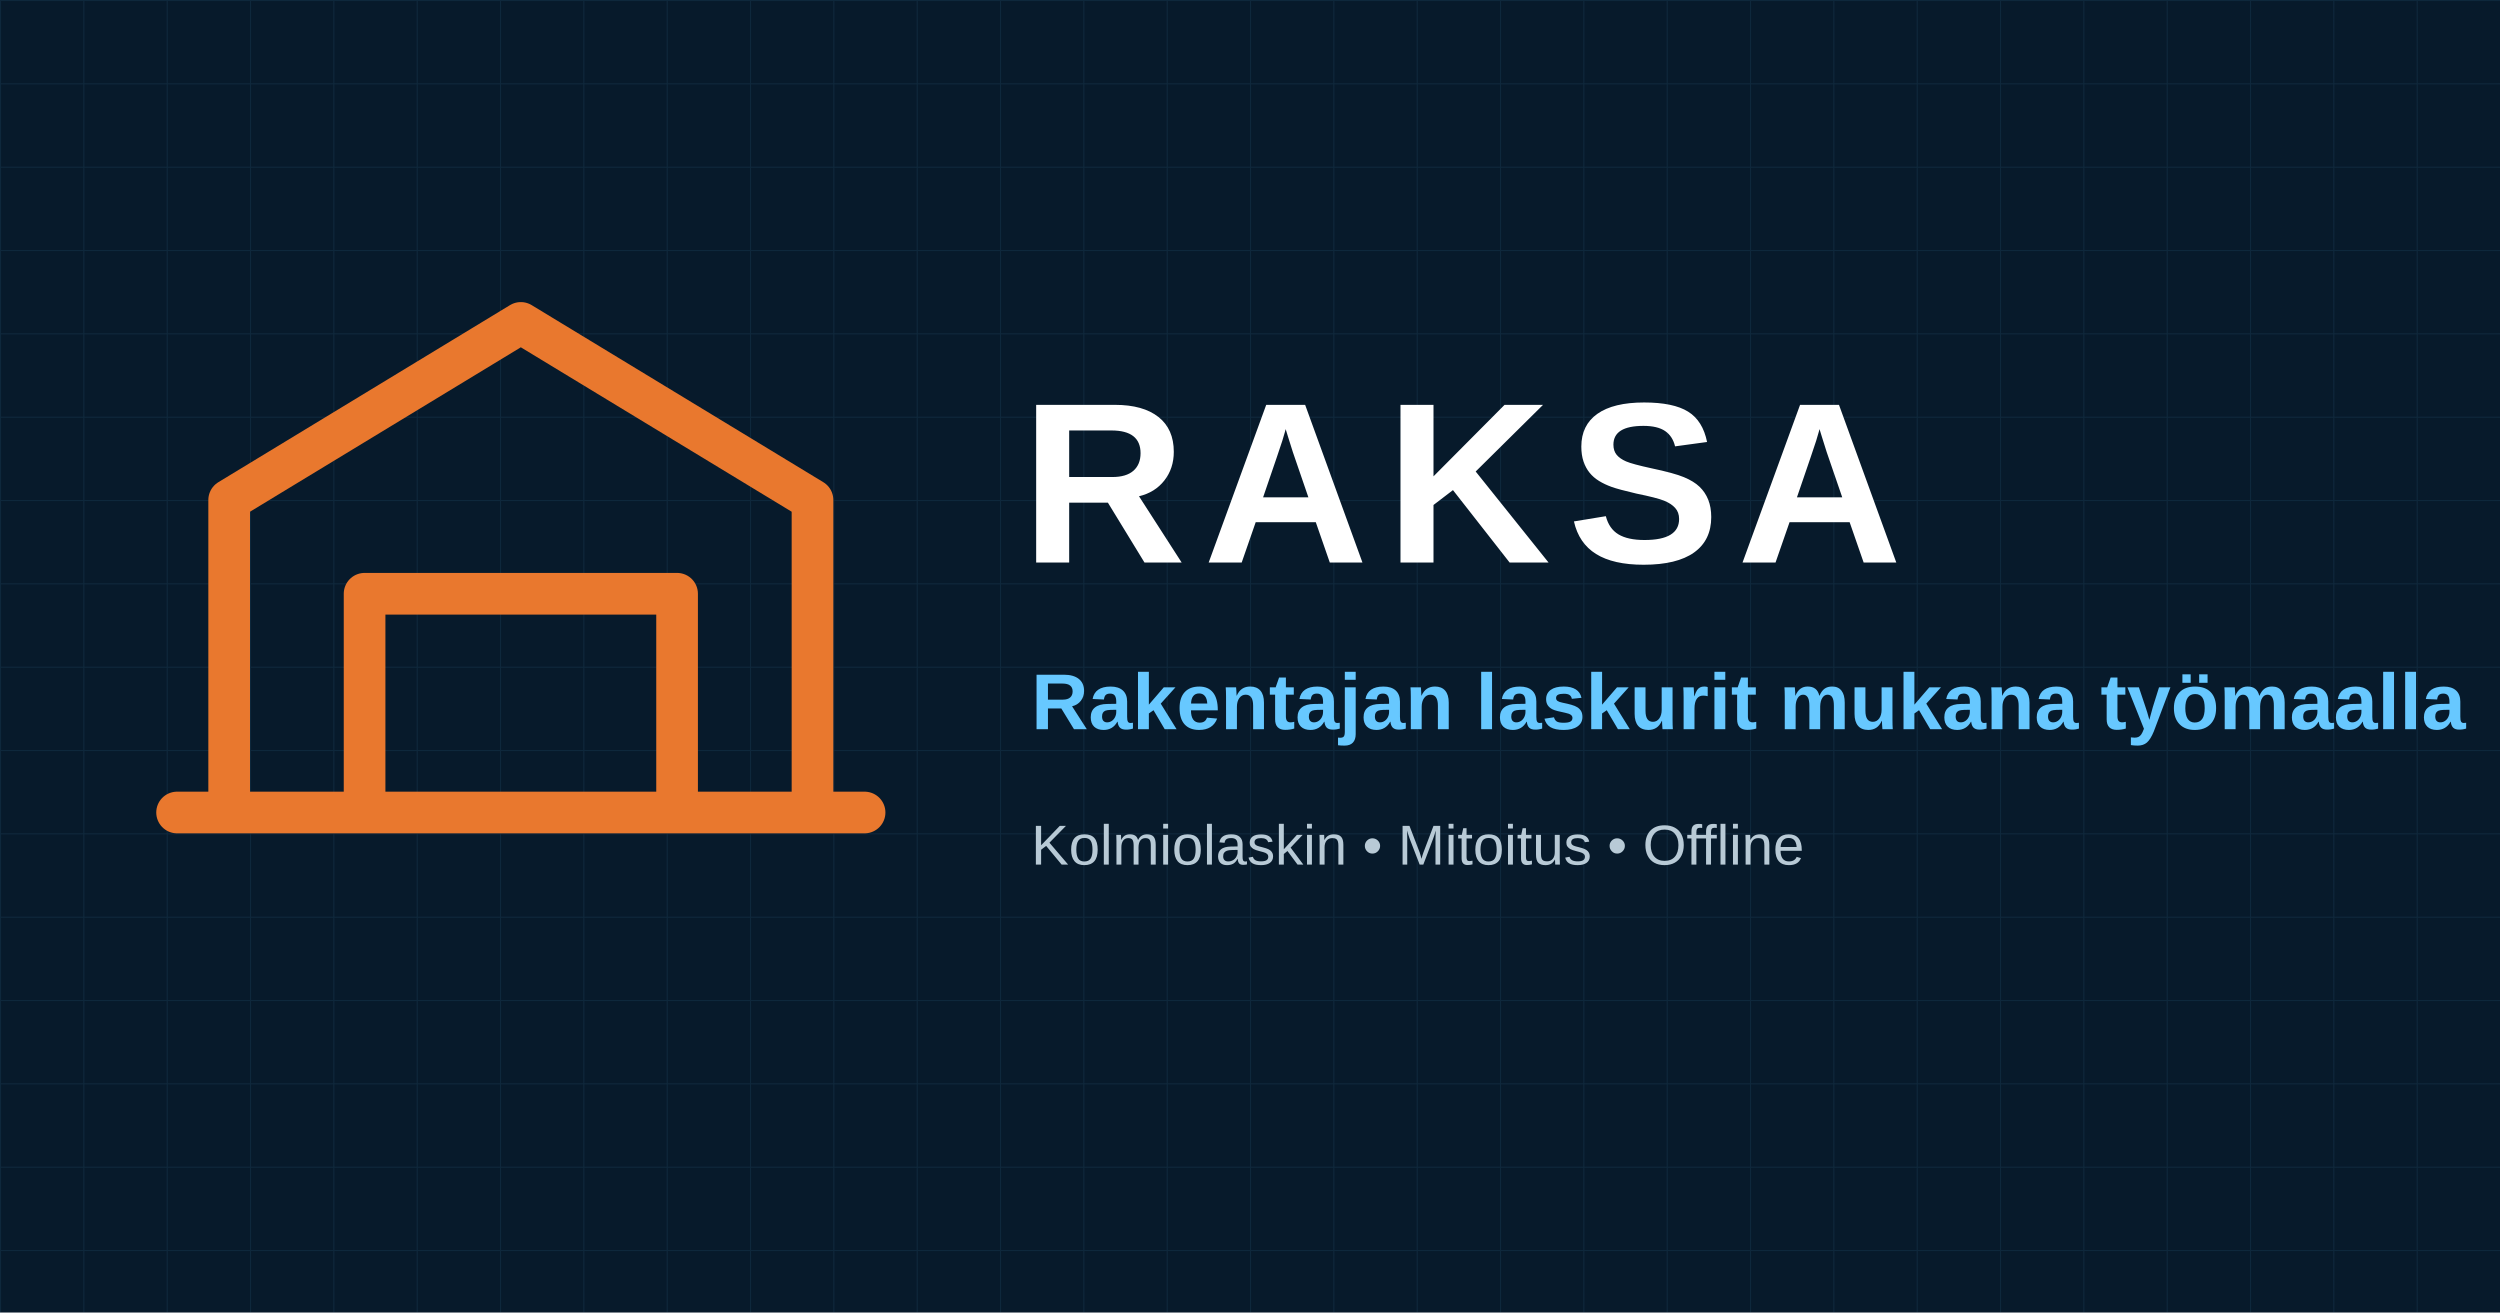
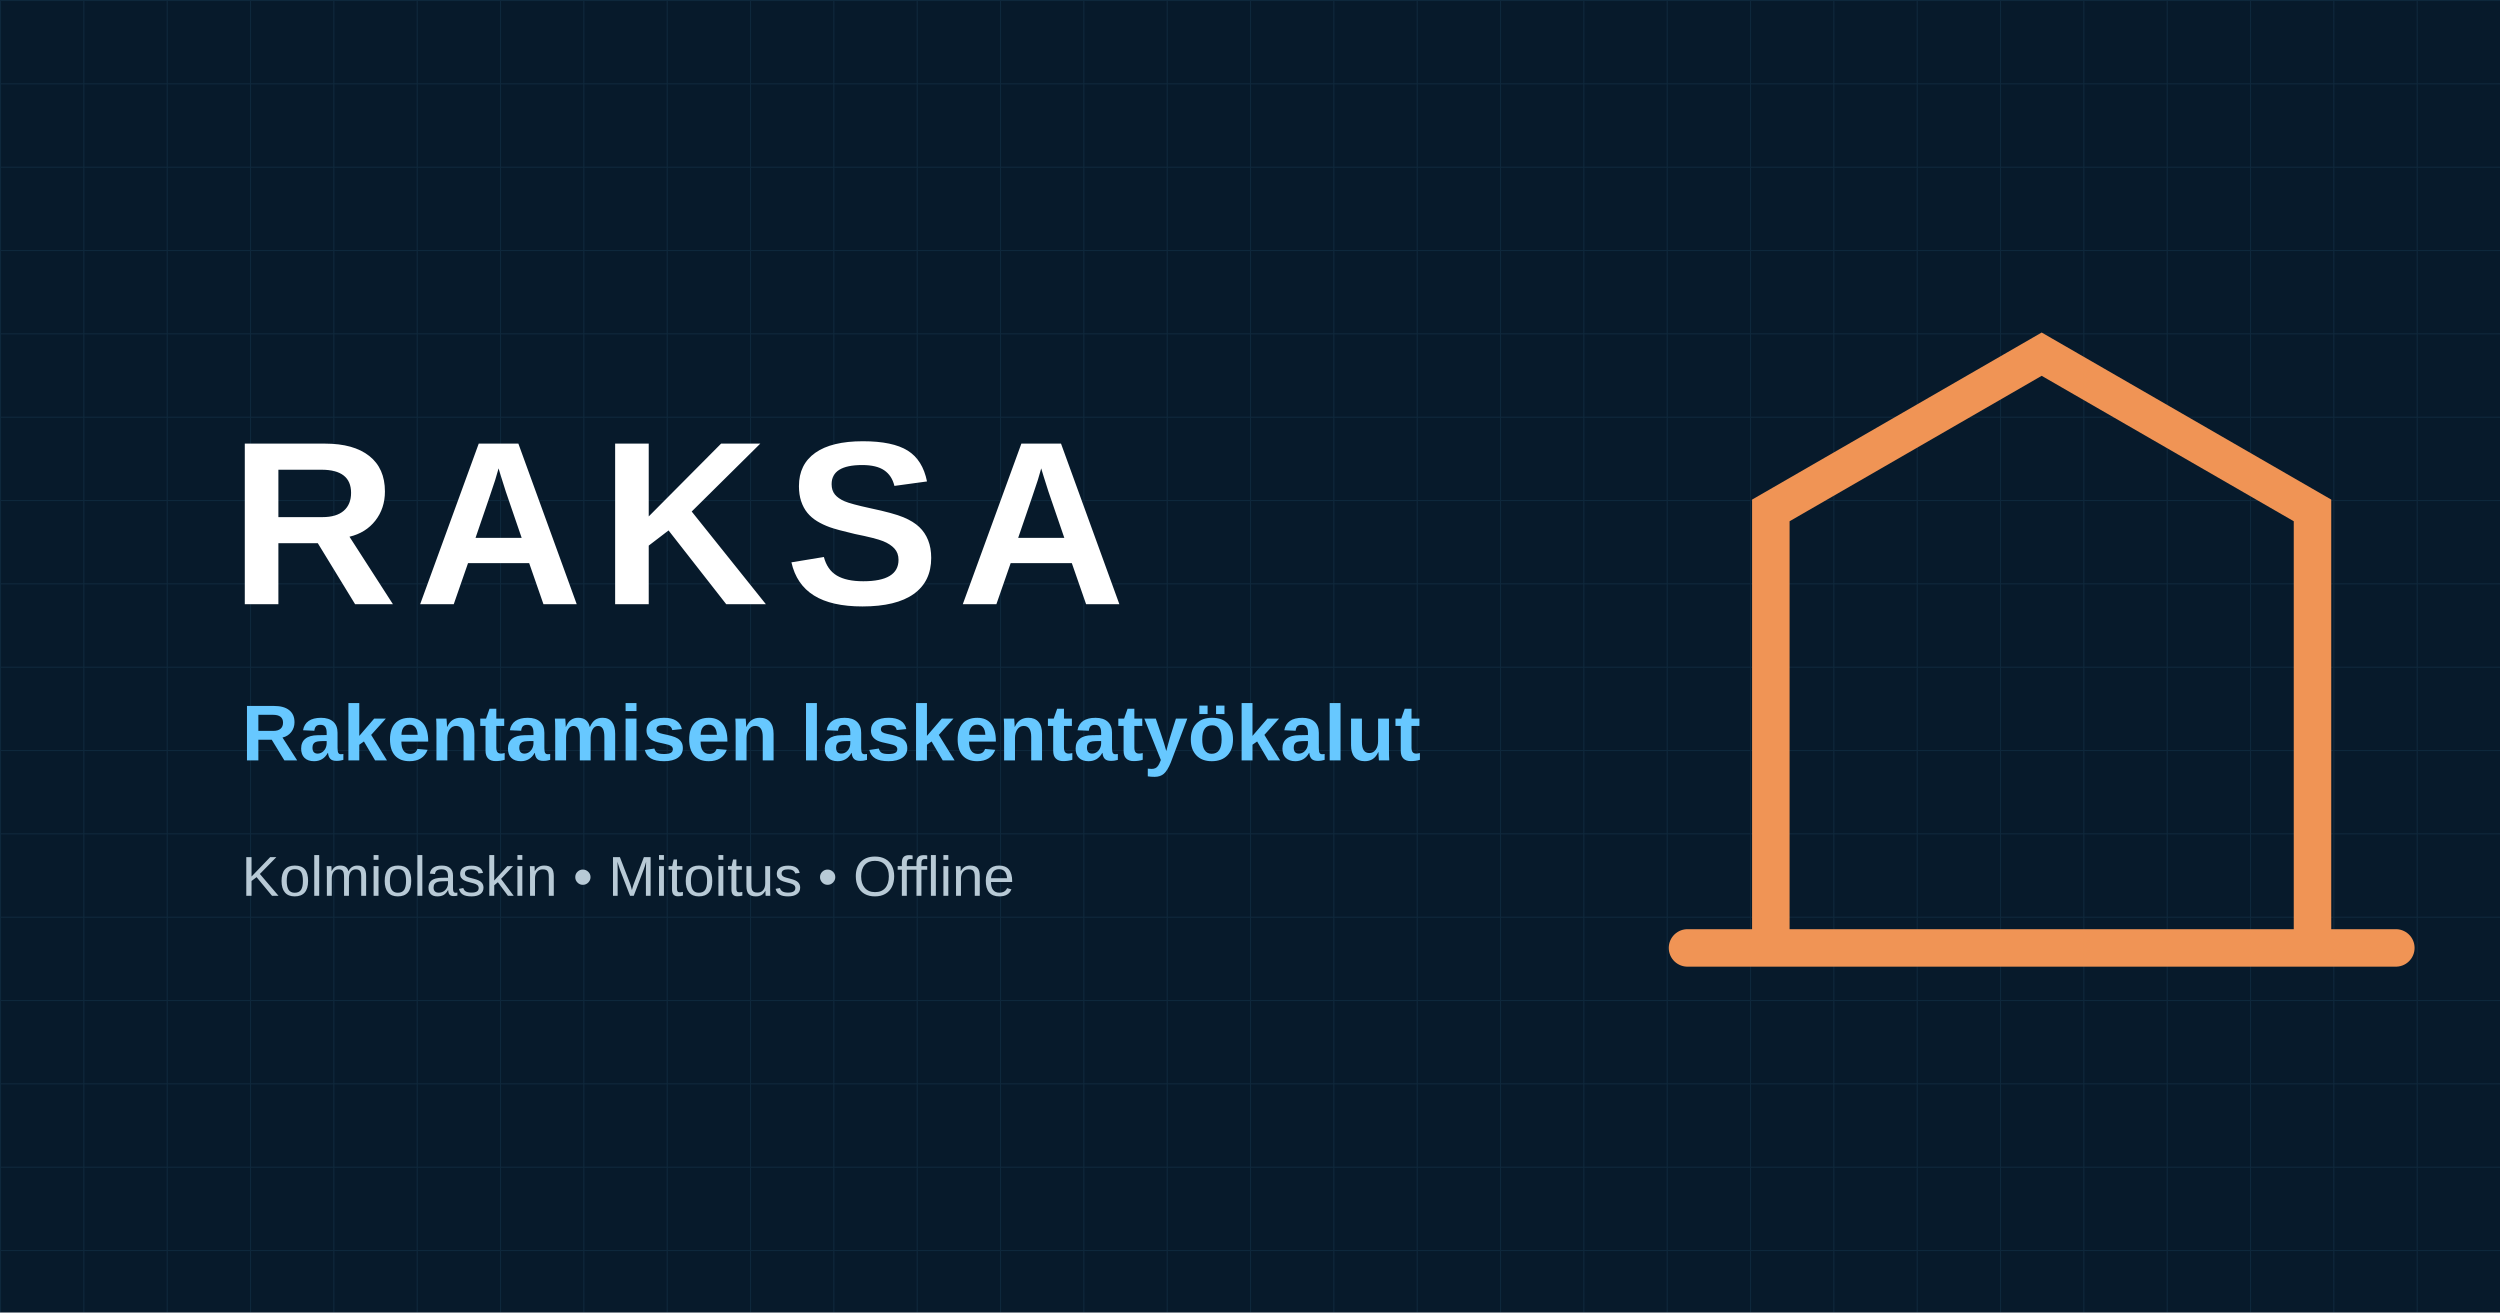
<svg xmlns="http://www.w3.org/2000/svg" width="1200" height="630" viewBox="0 0 1200 630">
  <defs>
    <pattern id="p" width="40" height="40" patternUnits="userSpaceOnUse">
      <path d="M40 0H0V40" fill="none" stroke="#67c8ff" stroke-opacity=".08" />
    </pattern>
  </defs>
  <rect width="1200" height="630" fill="#071a2b" />
  <rect width="1200" height="630" fill="url(#p)" />
-   <g transform="translate(110 140)">
-     <path fill="none" stroke="#e9782e" stroke-width="20" stroke-linecap="round" stroke-linejoin="round" d="M0 250V100L140 15l140 85v150M65 250V145h150v105M-25 250h330" />
-   </g>
-   <text x="490" y="270" fill="#fff" font-family="Arial,sans-serif" font-weight="800" font-size="110" letter-spacing="8">RAKSA</text>
-   <text x="495" y="350" fill="#67c8ff" font-family="Arial,sans-serif" font-weight="700" font-size="38">Rakentajan laskurit mukana työmaalla</text>
-   <text x="495" y="415" fill="#b8cad6" font-family="Arial,sans-serif" font-size="27">Kolmiolaskin • Mitoitus • Offline</text>
+   <text x="110" y="290" fill="#fff" font-family="Arial,sans-serif" font-weight="800" font-size="112" letter-spacing="8">RAKSA</text>
+   <text x="116" y="365" fill="#67c8ff" font-family="Arial,sans-serif" font-weight="700" font-size="38">Rakentamisen laskentatyökalut</text>
+   <text x="116" y="430" fill="#b8cad6" font-family="Arial,sans-serif" font-size="27">Kolmiolaskin • Mitoitus • Offline</text>
+   <path d="M850 455V245l130-75 130 75v210M810 455h340" fill="none" stroke="#f09455" stroke-width="18" stroke-linecap="round" />
</svg>
